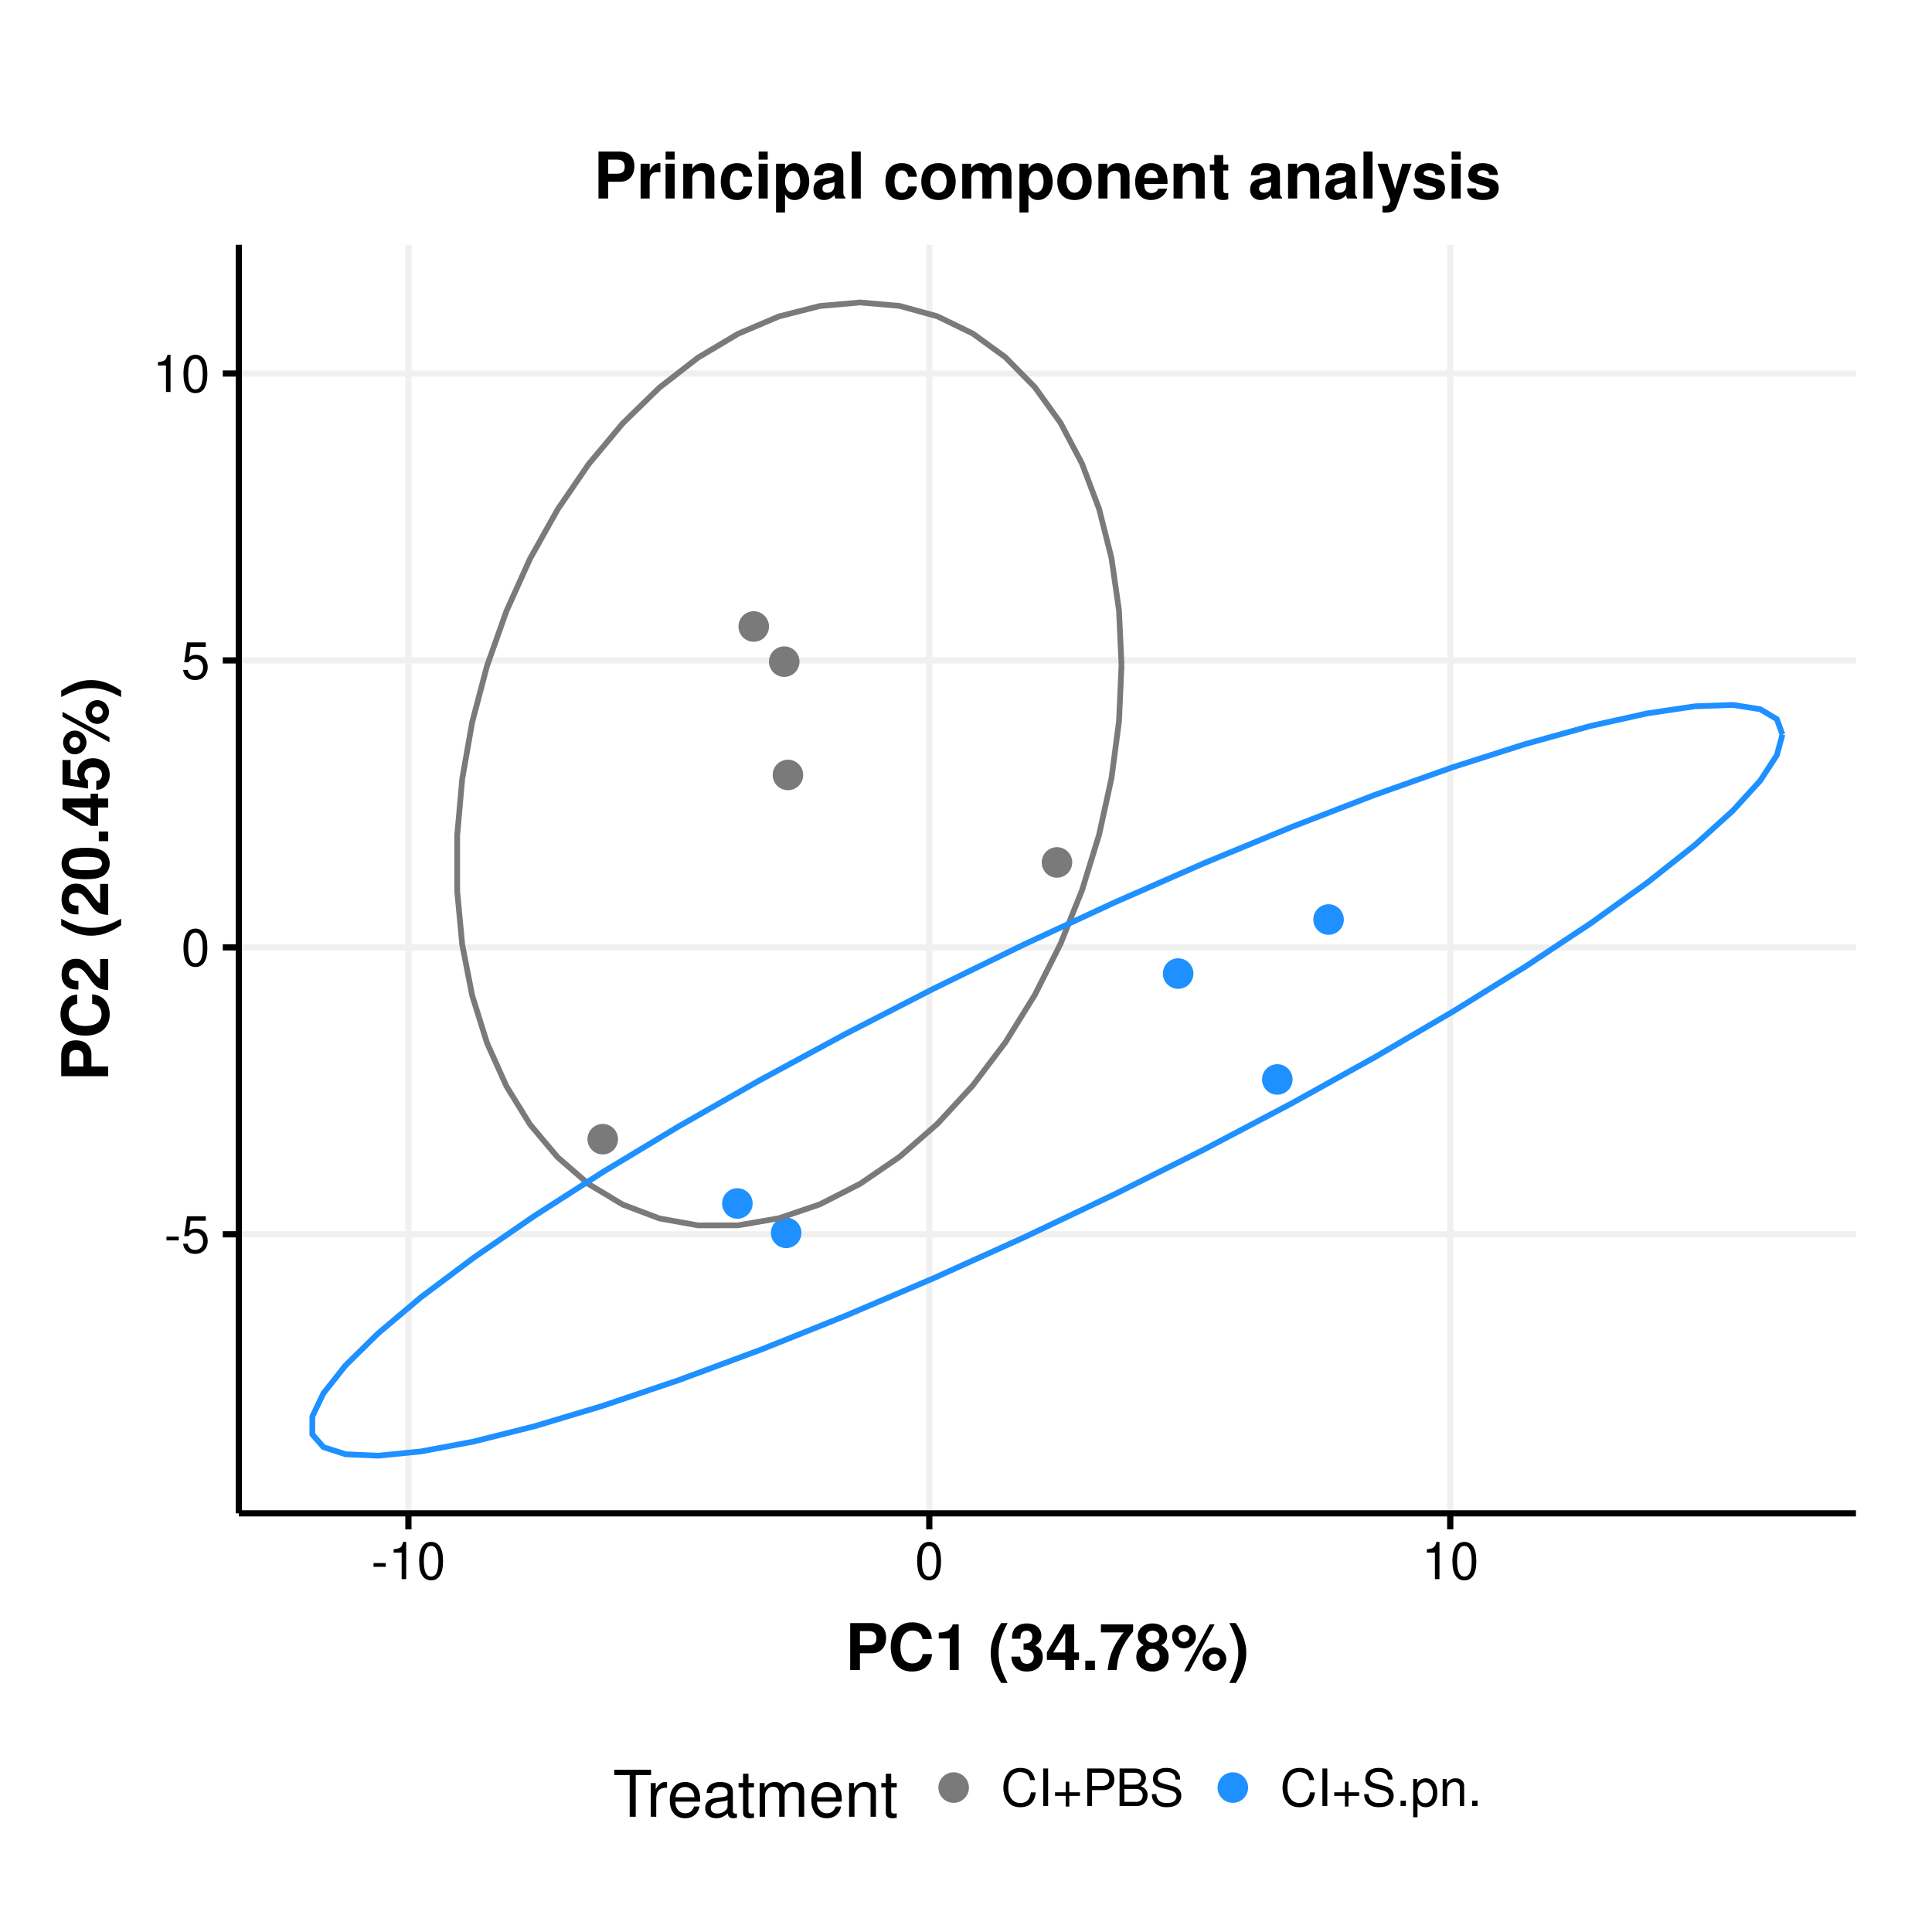
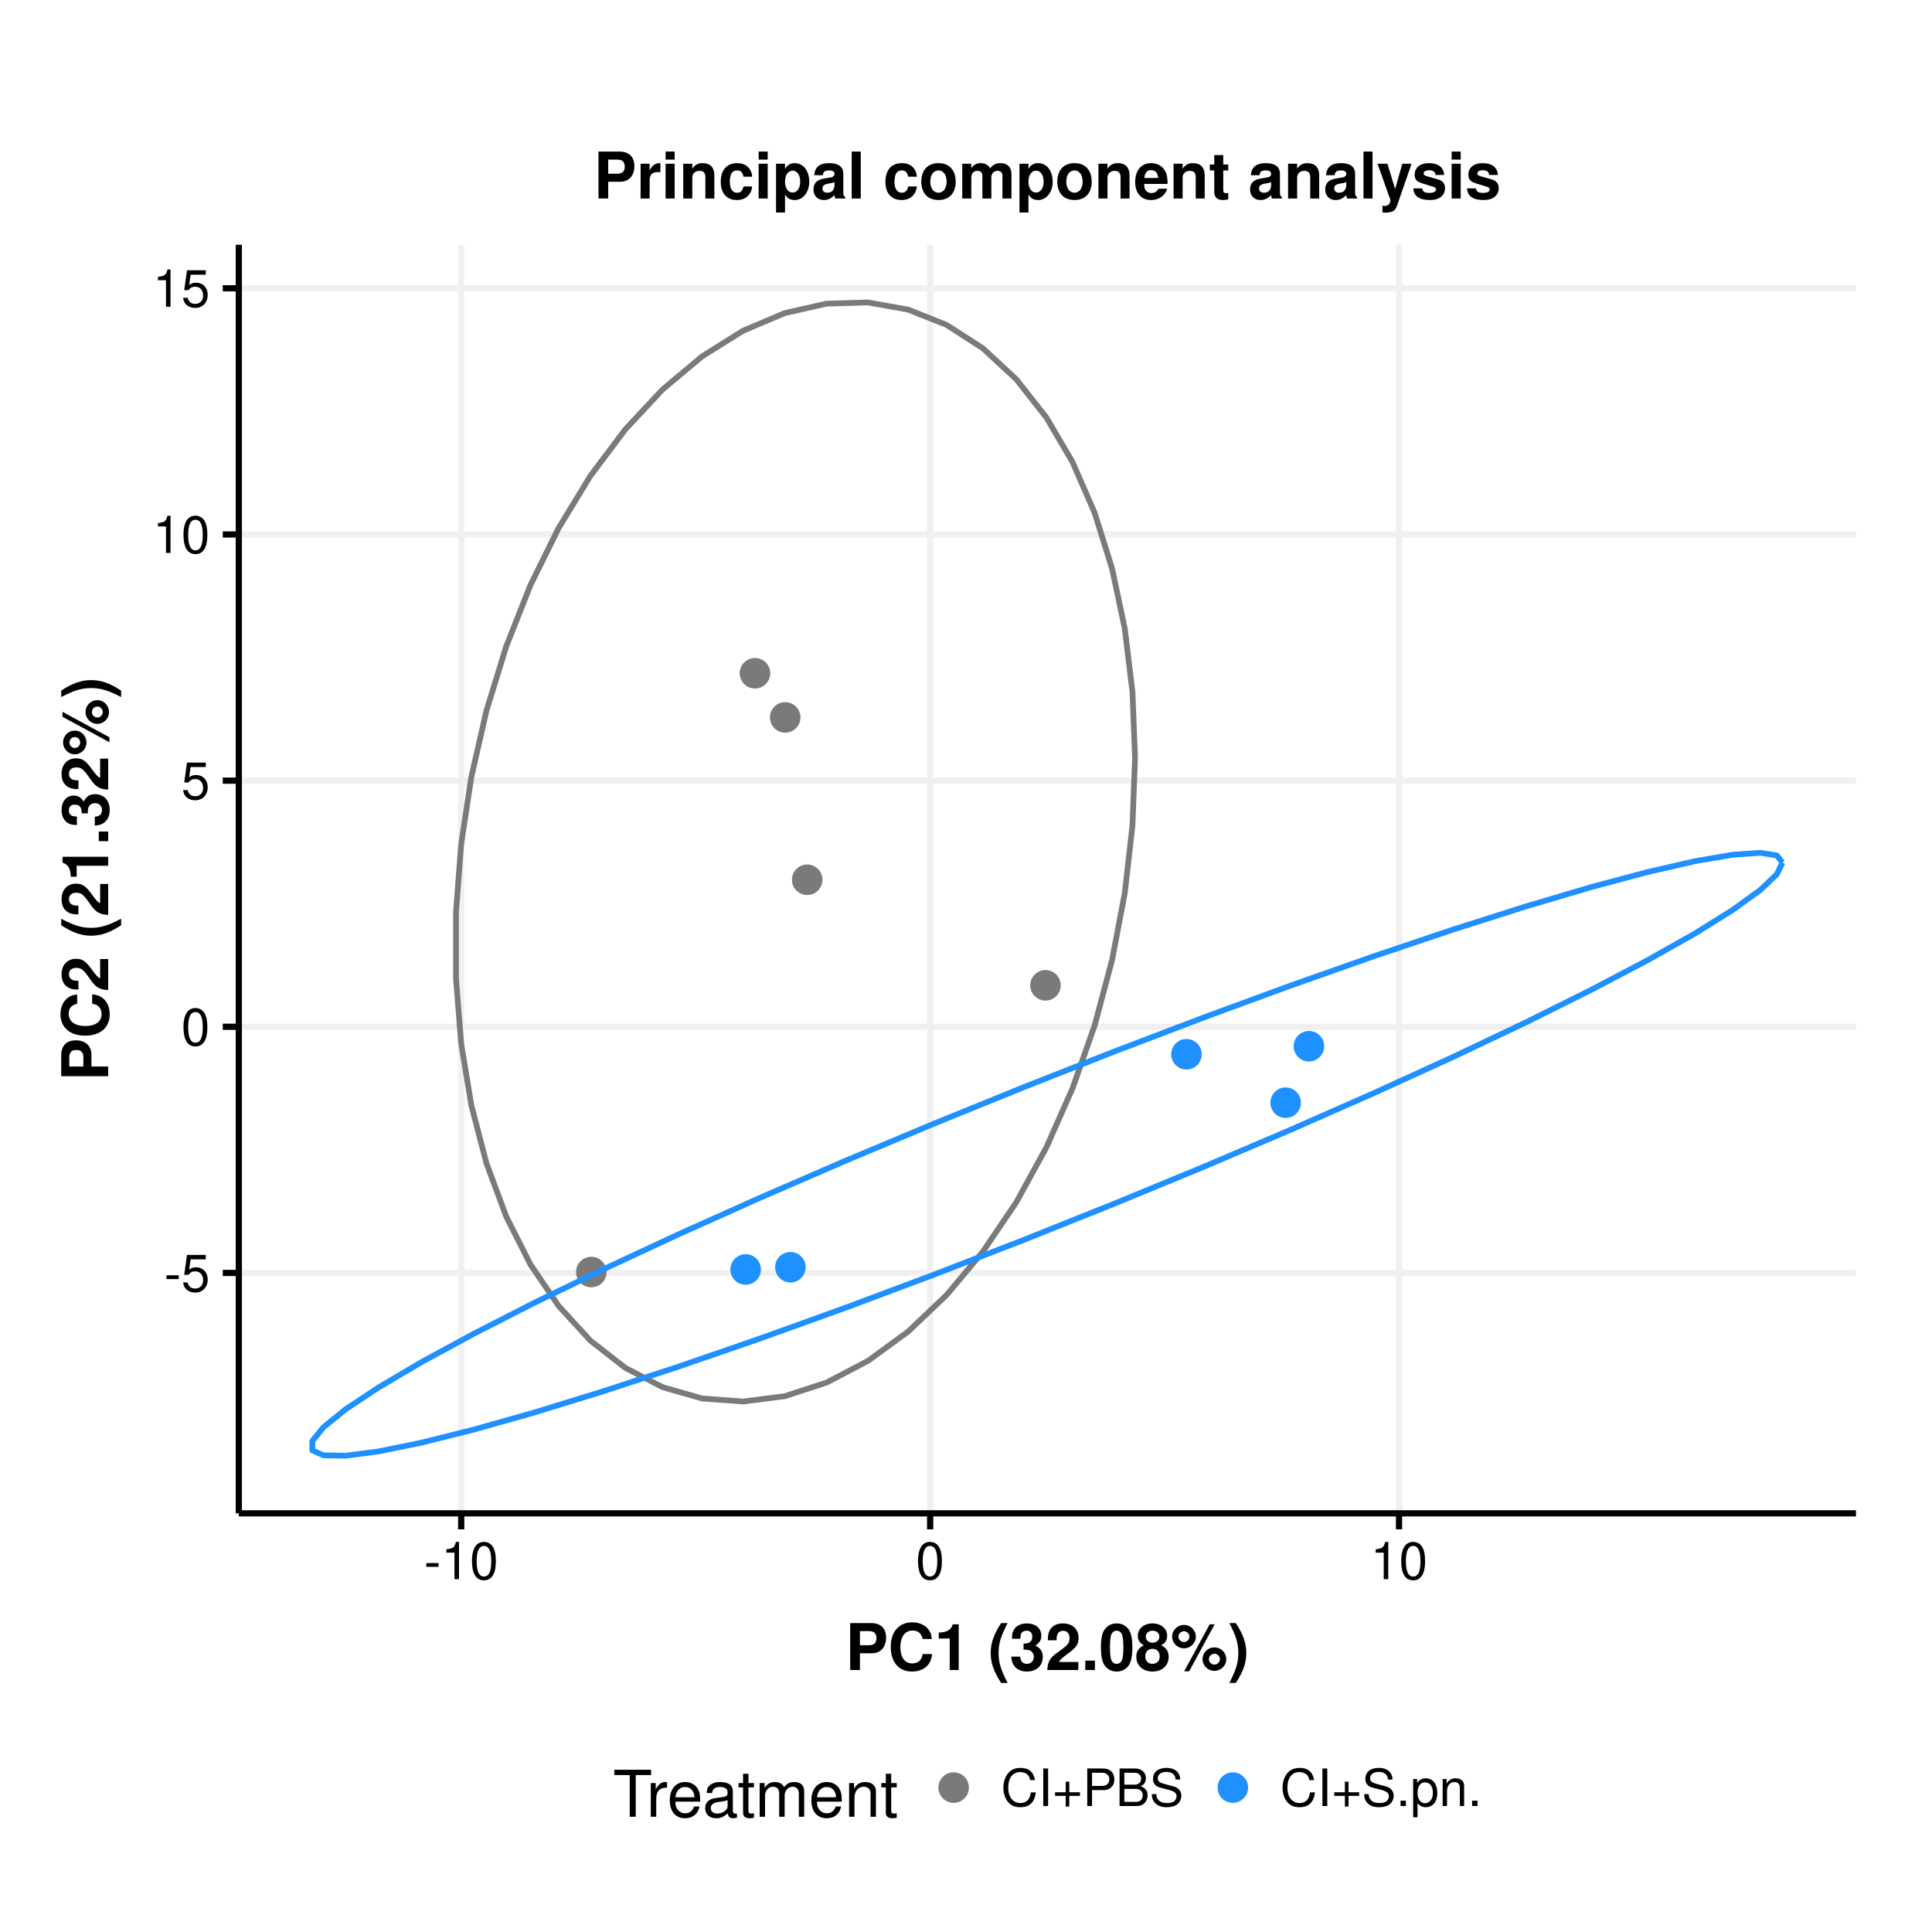
<svg xmlns="http://www.w3.org/2000/svg" class="svglite" width="360.00pt" height="360.00pt" viewBox="0 0 360.00 360.00">
  <defs>
    <style type="text/css">
    .svglite line, .svglite polyline, .svglite polygon, .svglite path, .svglite rect, .svglite circle {
      fill: none;
      stroke: #000000;
      stroke-linecap: round;
      stroke-linejoin: round;
      stroke-miterlimit: 10.00;
    }
    .svglite text {
      white-space: pre;
    }
  </style>
  </defs>
  <rect width="100%" height="100%" style="stroke: none; fill: #FFFFFF;" />
  <defs>
    <clipPath id="cpMC4wMHwzNjAuMDB8MC4wMHwzNjAuMDA=">
      <rect x="0.00" y="0.00" width="360.00" height="360.00" />
    </clipPath>
  </defs>
  <g clip-path="url(#cpMC4wMHwzNjAuMDB8MC4wMHwzNjAuMDA=)">
    <rect x="0.00" y="0.00" width="360.00" height="360.00" style="stroke-width: 1.16; stroke: none; fill: #FFFFFF;" />
  </g>
  <defs>
    <clipPath id="cpNDQuNTB8MzQ1LjgzfDQ1LjYxfDI4MS45OQ==">
      <rect x="44.50" y="45.61" width="301.32" height="236.38" />
    </clipPath>
  </defs>
  <g clip-path="url(#cpNDQuNTB8MzQ1LjgzfDQ1LjYxfDI4MS45OQ==)">
    <rect x="44.50" y="45.61" width="301.32" height="236.38" style="stroke-width: 1.16; stroke: none; fill: #FFFFFF;" />
-     <polyline points="44.50,229.99 345.83,229.99 " style="stroke-width: 1.16; stroke: #F0F0F0; stroke-linecap: butt;" />
-     <polyline points="44.50,176.53 345.83,176.53 " style="stroke-width: 1.16; stroke: #F0F0F0; stroke-linecap: butt;" />
-     <polyline points="44.50,123.06 345.83,123.06 " style="stroke-width: 1.16; stroke: #F0F0F0; stroke-linecap: butt;" />
-     <polyline points="44.50,69.60 345.83,69.60 " style="stroke-width: 1.16; stroke: #F0F0F0; stroke-linecap: butt;" />
-     <polyline points="76.10,281.99 76.10,45.61 " style="stroke-width: 1.16; stroke: #F0F0F0; stroke-linecap: butt;" />
-     <polyline points="173.16,281.99 173.16,45.61 " style="stroke-width: 1.16; stroke: #F0F0F0; stroke-linecap: butt;" />
-     <polyline points="270.23,281.99 270.23,45.61 " style="stroke-width: 1.16; stroke: #F0F0F0; stroke-linecap: butt;" />
-     <circle cx="146.82" cy="144.40" r="2.49" style="stroke-width: 0.71; stroke: #7A7A7A; fill: #7A7A7A;" />
-     <circle cx="140.45" cy="116.74" r="2.49" style="stroke-width: 0.71; stroke: #7A7A7A; fill: #7A7A7A;" />
-     <circle cx="146.13" cy="123.29" r="2.49" style="stroke-width: 0.71; stroke: #7A7A7A; fill: #7A7A7A;" />
-     <circle cx="196.95" cy="160.70" r="2.49" style="stroke-width: 0.71; stroke: #7A7A7A; fill: #7A7A7A;" />
-     <circle cx="112.31" cy="212.27" r="2.49" style="stroke-width: 0.71; stroke: #7A7A7A; fill: #7A7A7A;" />
-     <circle cx="219.53" cy="181.41" r="2.49" style="stroke-width: 0.71; stroke: #1E90FF; fill: #1E90FF;" />
-     <circle cx="247.56" cy="171.34" r="2.49" style="stroke-width: 0.71; stroke: #1E90FF; fill: #1E90FF;" />
-     <circle cx="238.01" cy="201.14" r="2.49" style="stroke-width: 0.71; stroke: #1E90FF; fill: #1E90FF;" />
-     <circle cx="146.49" cy="229.72" r="2.49" style="stroke-width: 0.71; stroke: #1E90FF; fill: #1E90FF;" />
-     <circle cx="137.40" cy="224.25" r="2.49" style="stroke-width: 0.71; stroke: #1E90FF; fill: #1E90FF;" />
-     <polyline points="208.98,123.94 208.51,113.75 207.11,104.00 204.80,94.82 201.61,86.37 197.60,78.77 192.82,72.14 187.34,66.57 181.25,62.14 174.65,58.94 167.62,57.00 160.28,56.36 152.75,57.02 145.12,58.97 137.53,62.20 130.08,66.63 122.88,72.22 116.05,78.87 109.69,86.48 103.90,94.94 98.76,104.12 94.36,113.89 90.75,124.08 87.99,134.55 86.13,145.14 85.19,155.69 85.19,166.04 86.13,176.03 87.99,185.52 90.75,194.34 94.36,202.39 98.76,209.52 103.90,215.63 109.69,220.64 116.05,224.46 122.88,227.04 130.08,228.33 137.53,228.32 145.12,227.01 152.75,224.42 160.28,220.58 167.62,215.56 174.65,209.43 181.25,202.28 187.34,194.23 192.82,185.39 197.60,175.90 201.61,165.91 204.80,155.55 207.11,145.00 208.51,134.41 208.98,123.94 " style="stroke-width: 1.07; stroke: #7A7A7A; stroke-linecap: butt;" />
-     <polyline points="332.13,136.86 331.09,134.00 327.99,132.15 322.87,131.35 315.82,131.61 306.93,132.93 296.35,135.28 284.23,138.64 270.76,142.94 256.14,148.13 240.60,154.13 224.36,160.84 207.68,168.16 190.81,175.99 174.00,184.20 157.52,192.67 141.60,201.27 126.49,209.87 112.42,218.34 99.60,226.55 88.23,234.38 78.47,241.70 70.49,248.42 64.39,254.42 60.27,259.62 58.20,263.93 58.20,267.29 60.27,269.65 64.39,270.98 70.49,271.25 78.47,270.45 88.23,268.62 99.60,265.76 112.42,261.92 126.49,257.16 141.60,251.56 157.52,245.19 174.00,238.16 190.81,230.57 207.68,222.54 224.36,214.19 240.60,205.64 256.14,197.02 270.76,188.47 284.23,180.11 296.35,172.08 306.93,164.48 315.82,157.45 322.87,151.08 327.99,145.47 331.09,140.71 332.13,136.86 " style="stroke-width: 1.07; stroke: #1E90FF; stroke-linecap: butt;" />
+     <polyline points="44.50,237.19 345.83,237.19 " style="stroke-width: 1.16; stroke: #F0F0F0; stroke-linecap: butt;" />
+     <polyline points="44.50,191.32 345.83,191.32 " style="stroke-width: 1.16; stroke: #F0F0F0; stroke-linecap: butt;" />
+     <polyline points="44.50,145.46 345.83,145.46 " style="stroke-width: 1.16; stroke: #F0F0F0; stroke-linecap: butt;" />
+     <polyline points="44.50,99.59 345.83,99.59 " style="stroke-width: 1.16; stroke: #F0F0F0; stroke-linecap: butt;" />
+     <polyline points="44.50,53.72 345.83,53.72 " style="stroke-width: 1.16; stroke: #F0F0F0; stroke-linecap: butt;" />
+     <polyline points="85.94,281.99 85.94,45.61 " style="stroke-width: 1.16; stroke: #F0F0F0; stroke-linecap: butt;" />
+     <polyline points="173.32,281.99 173.32,45.61 " style="stroke-width: 1.16; stroke: #F0F0F0; stroke-linecap: butt;" />
+     <polyline points="260.69,281.99 260.69,45.61 " style="stroke-width: 1.16; stroke: #F0F0F0; stroke-linecap: butt;" />
+     <circle cx="150.41" cy="163.93" r="2.49" style="stroke-width: 0.71; stroke: #7A7A7A; fill: #7A7A7A;" />
+     <circle cx="140.68" cy="125.45" r="2.49" style="stroke-width: 0.71; stroke: #7A7A7A; fill: #7A7A7A;" />
+     <circle cx="146.31" cy="133.68" r="2.49" style="stroke-width: 0.71; stroke: #7A7A7A; fill: #7A7A7A;" />
+     <circle cx="194.81" cy="183.60" r="2.49" style="stroke-width: 0.71; stroke: #7A7A7A; fill: #7A7A7A;" />
+     <circle cx="110.18" cy="237.03" r="2.49" style="stroke-width: 0.71; stroke: #7A7A7A; fill: #7A7A7A;" />
+     <circle cx="221.08" cy="196.45" r="2.49" style="stroke-width: 0.71; stroke: #1E90FF; fill: #1E90FF;" />
+     <circle cx="243.90" cy="194.95" r="2.49" style="stroke-width: 0.71; stroke: #1E90FF; fill: #1E90FF;" />
+     <circle cx="239.56" cy="205.47" r="2.49" style="stroke-width: 0.71; stroke: #1E90FF; fill: #1E90FF;" />
+     <circle cx="147.28" cy="236.13" r="2.49" style="stroke-width: 0.71; stroke: #1E90FF; fill: #1E90FF;" />
+     <circle cx="138.94" cy="236.55" r="2.49" style="stroke-width: 0.71; stroke: #1E90FF; fill: #1E90FF;" />
+     <polyline points="211.50,141.24 211.02,128.97 209.59,117.15 207.22,105.95 203.97,95.56 199.86,86.12 194.97,77.79 189.38,70.68 183.15,64.91 176.40,60.55 169.22,57.69 161.72,56.36 154.02,56.58 146.23,58.34 138.46,61.63 130.85,66.39 123.49,72.55 116.51,80.02 110.01,88.68 104.09,98.40 98.84,109.03 94.34,120.42 90.65,132.39 87.83,144.76 85.93,157.33 84.97,169.93 84.97,182.36 85.93,194.44 87.83,205.96 90.65,216.78 94.34,226.71 98.84,235.61 104.09,243.35 110.01,249.80 116.51,254.88 123.49,258.49 130.85,260.59 138.46,261.15 146.23,260.16 154.02,257.62 161.72,253.59 169.22,248.12 176.40,241.29 183.15,233.22 189.38,224.01 194.97,213.81 199.86,202.78 203.97,191.08 207.22,178.89 209.59,166.39 211.02,153.78 211.50,141.24 " style="stroke-width: 1.07; stroke: #7A7A7A; stroke-linecap: butt;" />
+     <polyline points="332.13,160.74 331.09,159.40 327.99,158.91 322.87,159.27 315.82,160.47 306.93,162.51 296.35,165.34 284.23,168.93 270.76,173.21 256.14,178.13 240.60,183.61 224.36,189.57 207.68,195.92 190.81,202.56 174.00,209.39 157.52,216.30 141.60,223.20 126.49,229.97 112.42,236.52 99.60,242.74 88.23,248.55 78.47,253.85 70.49,258.56 64.39,262.61 60.27,265.95 58.20,268.51 58.20,270.26 60.27,271.18 64.39,271.25 70.49,270.46 78.47,268.84 88.23,266.40 99.60,263.19 112.42,259.24 126.49,254.63 141.60,249.42 157.52,243.69 174.00,237.52 190.81,231.02 207.68,224.27 224.36,217.39 240.60,210.47 256.14,203.62 270.76,196.95 284.23,190.55 296.35,184.52 306.93,178.96 315.82,173.95 322.87,169.55 327.99,165.85 331.09,162.90 332.13,160.74 " style="stroke-width: 1.07; stroke: #1E90FF; stroke-linecap: butt;" />
    <rect x="44.50" y="45.61" width="301.32" height="236.38" style="stroke-width: 1.16; stroke: none;" />
  </g>
  <g clip-path="url(#cpMC4wMHwzNjAuMDB8MC4wMHwzNjAuMDA=)">
    <polyline points="44.50,281.99 44.50,45.61 " style="stroke-width: 1.16; stroke-linecap: butt;" />
-     <text x="39.12" y="233.43" text-anchor="end" style="font-size: 9.60px; font-family: &quot;Helvetica&quot;;" textLength="8.53px" lengthAdjust="spacingAndGlyphs">-5</text>
-     <text x="39.12" y="179.97" text-anchor="end" style="font-size: 9.60px; font-family: &quot;Helvetica&quot;;" textLength="5.34px" lengthAdjust="spacingAndGlyphs">0</text>
-     <text x="39.12" y="126.50" text-anchor="end" style="font-size: 9.60px; font-family: &quot;Helvetica&quot;;" textLength="5.34px" lengthAdjust="spacingAndGlyphs">5</text>
-     <text x="39.12" y="73.04" text-anchor="end" style="font-size: 9.60px; font-family: &quot;Helvetica&quot;;" textLength="10.67px" lengthAdjust="spacingAndGlyphs">10</text>
-     <polyline points="41.51,229.99 44.50,229.99 " style="stroke-width: 1.16; stroke-linecap: butt;" />
-     <polyline points="41.51,176.53 44.50,176.53 " style="stroke-width: 1.16; stroke-linecap: butt;" />
-     <polyline points="41.51,123.06 44.50,123.06 " style="stroke-width: 1.16; stroke-linecap: butt;" />
-     <polyline points="41.51,69.60 44.50,69.60 " style="stroke-width: 1.16; stroke-linecap: butt;" />
+     <text x="39.12" y="240.63" text-anchor="end" style="font-size: 9.60px; font-family: &quot;Helvetica&quot;;" textLength="8.53px" lengthAdjust="spacingAndGlyphs">-5</text>
+     <text x="39.12" y="194.77" text-anchor="end" style="font-size: 9.60px; font-family: &quot;Helvetica&quot;;" textLength="5.34px" lengthAdjust="spacingAndGlyphs">0</text>
+     <text x="39.12" y="148.90" text-anchor="end" style="font-size: 9.60px; font-family: &quot;Helvetica&quot;;" textLength="5.34px" lengthAdjust="spacingAndGlyphs">5</text>
+     <text x="39.12" y="103.03" text-anchor="end" style="font-size: 9.60px; font-family: &quot;Helvetica&quot;;" textLength="10.67px" lengthAdjust="spacingAndGlyphs">10</text>
+     <text x="39.12" y="57.16" text-anchor="end" style="font-size: 9.60px; font-family: &quot;Helvetica&quot;;" textLength="10.67px" lengthAdjust="spacingAndGlyphs">15</text>
+     <polyline points="41.51,237.19 44.50,237.19 " style="stroke-width: 1.16; stroke-linecap: butt;" />
+     <polyline points="41.51,191.32 44.50,191.32 " style="stroke-width: 1.16; stroke-linecap: butt;" />
+     <polyline points="41.51,145.46 44.50,145.46 " style="stroke-width: 1.16; stroke-linecap: butt;" />
+     <polyline points="41.51,99.59 44.50,99.59 " style="stroke-width: 1.16; stroke-linecap: butt;" />
+     <polyline points="41.51,53.72 44.50,53.72 " style="stroke-width: 1.16; stroke-linecap: butt;" />
    <polyline points="44.50,281.99 345.83,281.99 " style="stroke-width: 1.16; stroke-linecap: butt;" />
-     <polyline points="76.10,284.98 76.10,281.99 " style="stroke-width: 1.16; stroke-linecap: butt;" />
-     <polyline points="173.16,284.98 173.16,281.99 " style="stroke-width: 1.16; stroke-linecap: butt;" />
-     <polyline points="270.23,284.98 270.23,281.99 " style="stroke-width: 1.16; stroke-linecap: butt;" />
-     <text x="76.10" y="294.25" text-anchor="middle" style="font-size: 9.60px; font-family: &quot;Helvetica&quot;;" textLength="13.87px" lengthAdjust="spacingAndGlyphs">-10</text>
-     <text x="173.16" y="294.25" text-anchor="middle" style="font-size: 9.60px; font-family: &quot;Helvetica&quot;;" textLength="5.34px" lengthAdjust="spacingAndGlyphs">0</text>
-     <text x="270.23" y="294.25" text-anchor="middle" style="font-size: 9.60px; font-family: &quot;Helvetica&quot;;" textLength="10.67px" lengthAdjust="spacingAndGlyphs">10</text>
-     <text x="195.16" y="311.19" text-anchor="middle" style="font-size: 12.00px; font-weight: bold; font-family: &quot;Helvetica&quot;;" textLength="75.38px" lengthAdjust="spacingAndGlyphs">PC1 (34.78%)</text>
-     <text transform="translate(20.16,163.80) rotate(-90)" text-anchor="middle" style="font-size: 12.00px; font-weight: bold; font-family: &quot;Helvetica&quot;;" textLength="75.38px" lengthAdjust="spacingAndGlyphs">PC2 (20.45%)</text>
+     <polyline points="85.94,284.98 85.94,281.99 " style="stroke-width: 1.16; stroke-linecap: butt;" />
+     <polyline points="173.32,284.98 173.32,281.99 " style="stroke-width: 1.16; stroke-linecap: butt;" />
+     <polyline points="260.69,284.98 260.69,281.99 " style="stroke-width: 1.16; stroke-linecap: butt;" />
+     <text x="85.94" y="294.25" text-anchor="middle" style="font-size: 9.60px; font-family: &quot;Helvetica&quot;;" textLength="13.87px" lengthAdjust="spacingAndGlyphs">-10</text>
+     <text x="173.32" y="294.25" text-anchor="middle" style="font-size: 9.60px; font-family: &quot;Helvetica&quot;;" textLength="5.34px" lengthAdjust="spacingAndGlyphs">0</text>
+     <text x="260.69" y="294.25" text-anchor="middle" style="font-size: 9.60px; font-family: &quot;Helvetica&quot;;" textLength="10.67px" lengthAdjust="spacingAndGlyphs">10</text>
+     <text x="195.16" y="311.19" text-anchor="middle" style="font-size: 12.00px; font-weight: bold; font-family: &quot;Helvetica&quot;;" textLength="75.38px" lengthAdjust="spacingAndGlyphs">PC1 (32.08%)</text>
+     <text transform="translate(20.16,163.80) rotate(-90)" text-anchor="middle" style="font-size: 12.00px; font-weight: bold; font-family: &quot;Helvetica&quot;;" textLength="75.38px" lengthAdjust="spacingAndGlyphs">PC2 (21.32%)</text>
    <rect x="108.23" y="322.61" width="173.87" height="23.22" style="stroke-width: 1.16; stroke: none; fill: #FFFFFF;" />
    <text x="114.21" y="338.52" style="font-size: 12.00px; font-family: &quot;Helvetica&quot;;" textLength="54.68px" lengthAdjust="spacingAndGlyphs">Treatment</text>
    <rect x="174.87" y="328.59" width="5.67" height="9.01" style="stroke-width: 1.16; stroke: none; fill: #FFFFFF;" />
    <circle cx="177.70" cy="333.09" r="2.49" style="stroke-width: 0.71; stroke: #7A7A7A; fill: #7A7A7A;" />
    <line x1="175.43" y1="333.09" x2="179.97" y2="333.09" style="stroke-width: 1.07; stroke: #7A7A7A; stroke-linecap: butt;" />
    <rect x="226.89" y="328.59" width="5.67" height="9.01" style="stroke-width: 1.16; stroke: none; fill: #FFFFFF;" />
    <circle cx="229.72" cy="333.09" r="2.49" style="stroke-width: 0.71; stroke: #1E90FF; fill: #1E90FF;" />
    <line x1="227.45" y1="333.09" x2="231.99" y2="333.09" style="stroke-width: 1.07; stroke: #1E90FF; stroke-linecap: butt;" />
    <text x="186.51" y="336.53" style="font-size: 9.60px; font-family: &quot;Helvetica&quot;;" textLength="34.39px" lengthAdjust="spacingAndGlyphs">CI+PBS</text>
    <text x="238.53" y="336.53" style="font-size: 9.60px; font-family: &quot;Helvetica&quot;;" textLength="37.59px" lengthAdjust="spacingAndGlyphs">CI+S.pn.</text>
    <text x="195.16" y="36.99" text-anchor="middle" style="font-size: 12.00px; font-weight: bold; font-family: &quot;Helvetica&quot;;" textLength="169.39px" lengthAdjust="spacingAndGlyphs">Principal component analysis</text>
  </g>
</svg>
